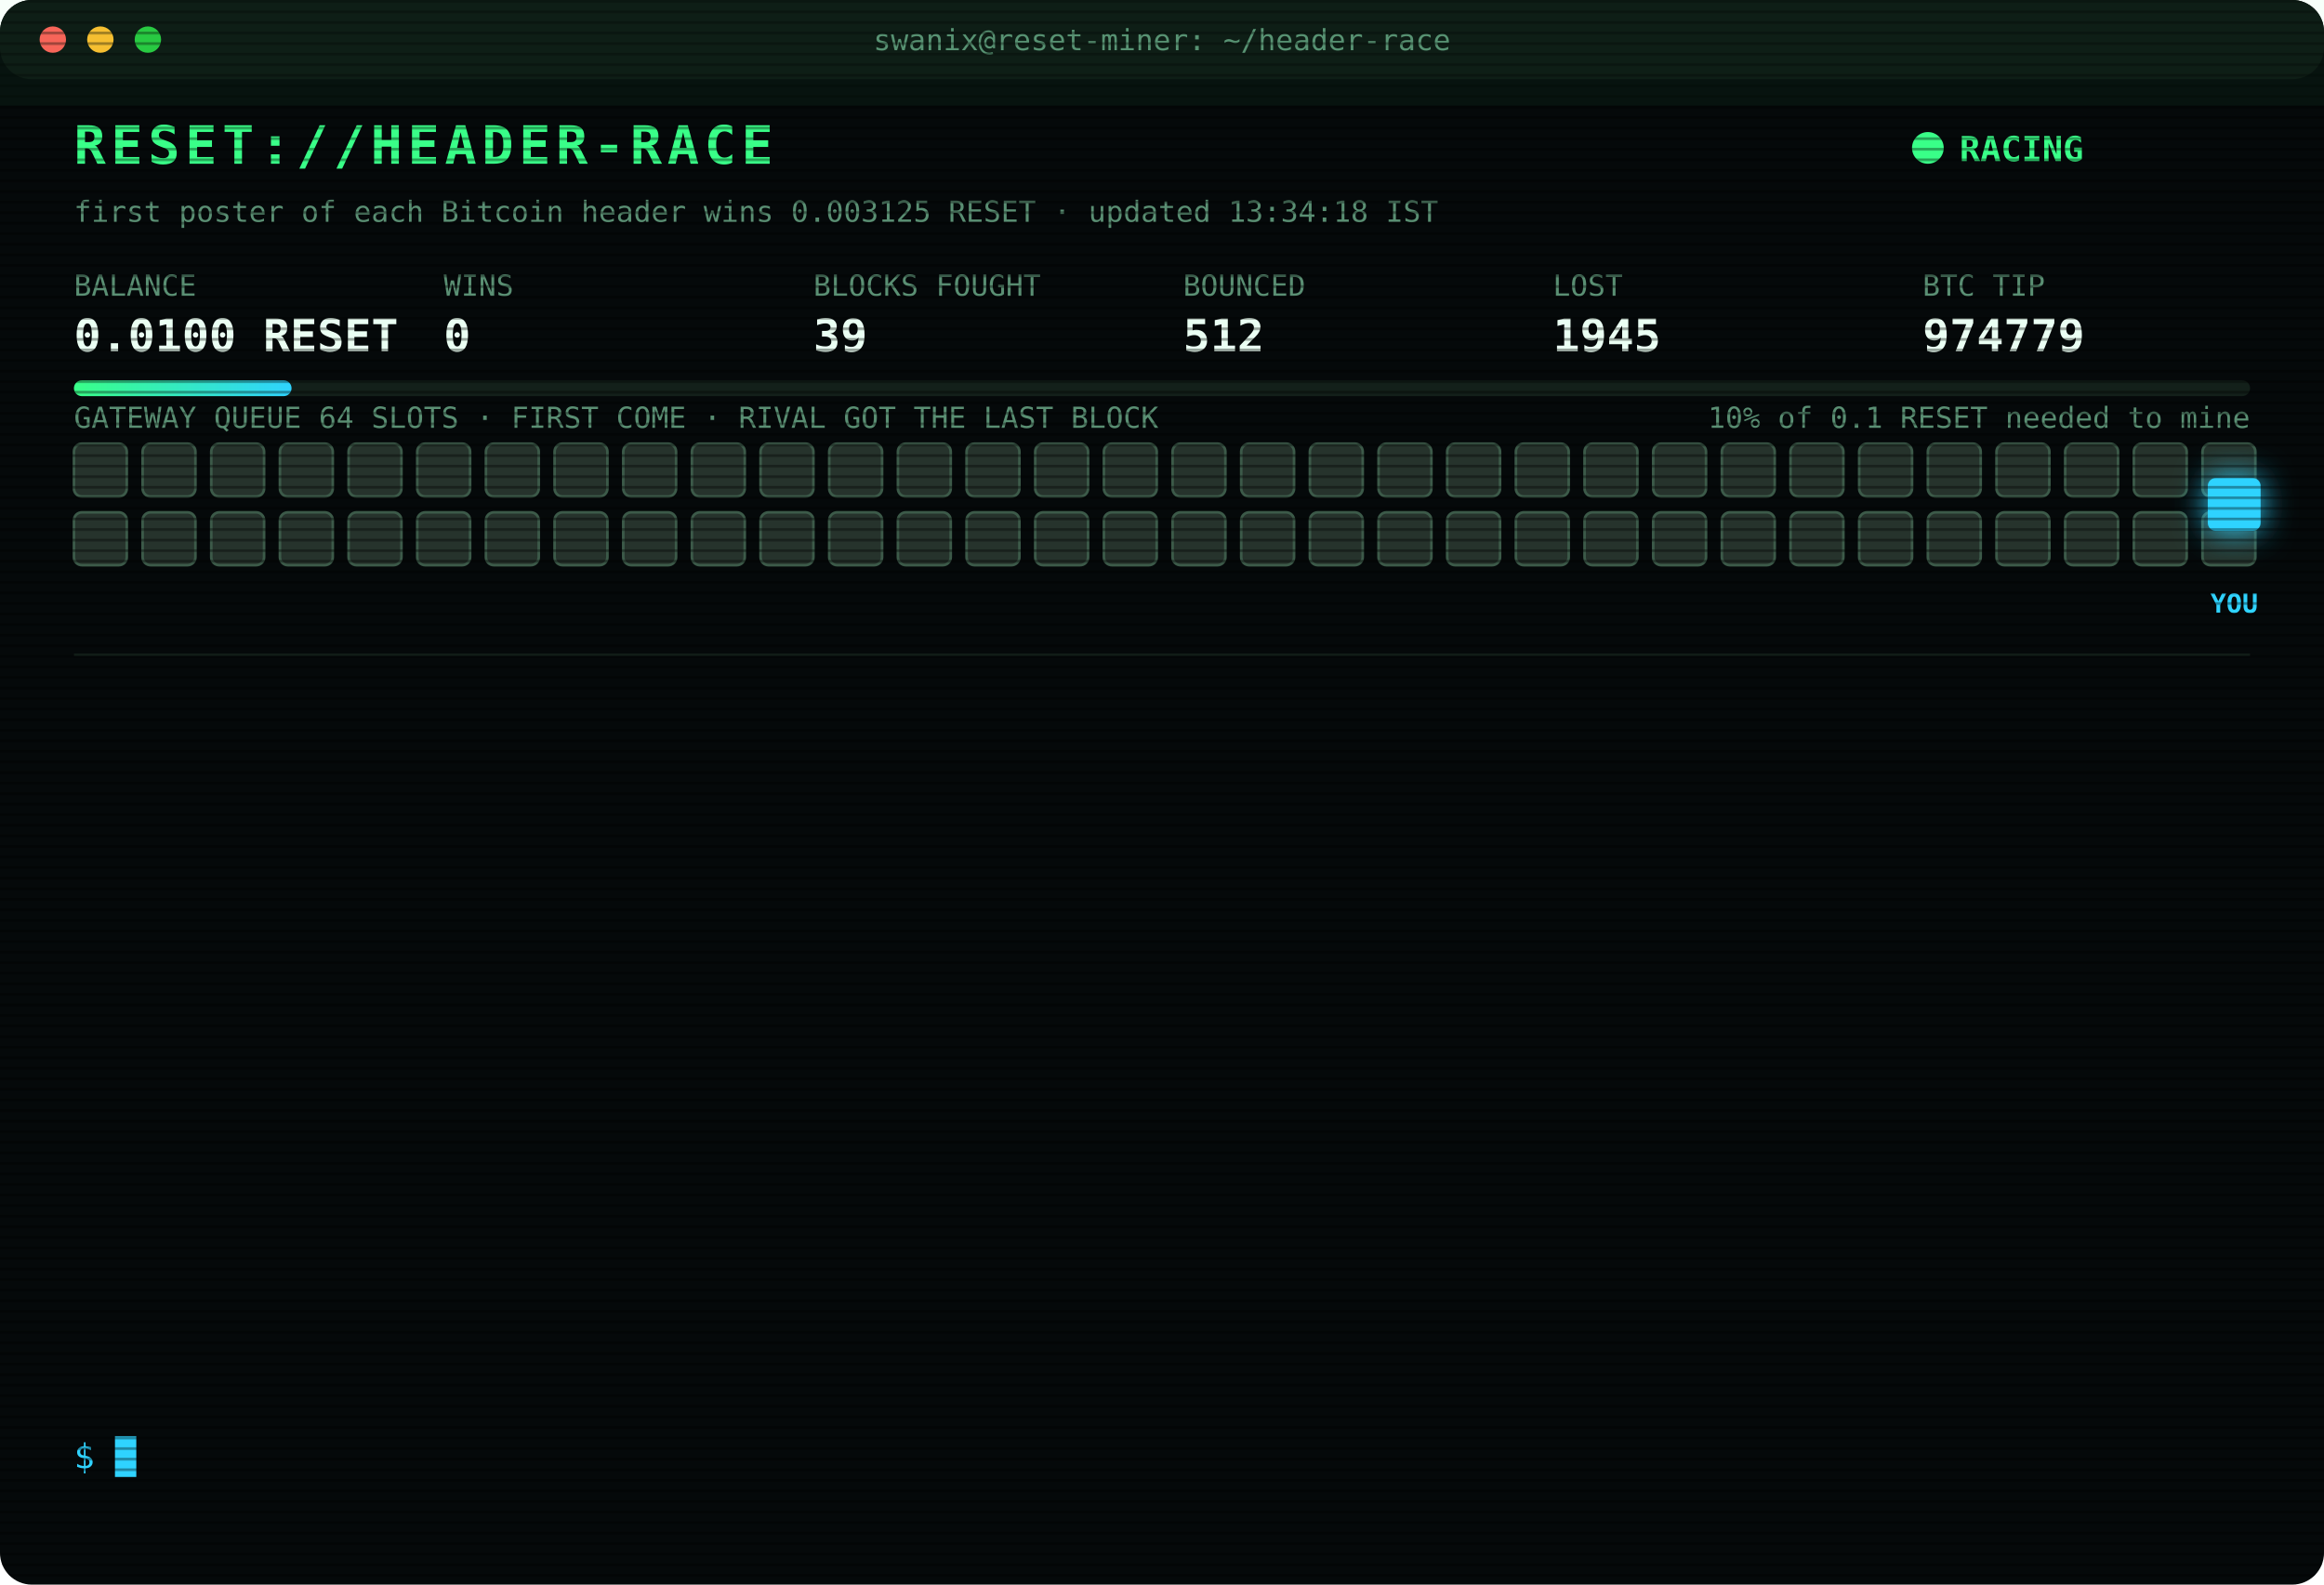
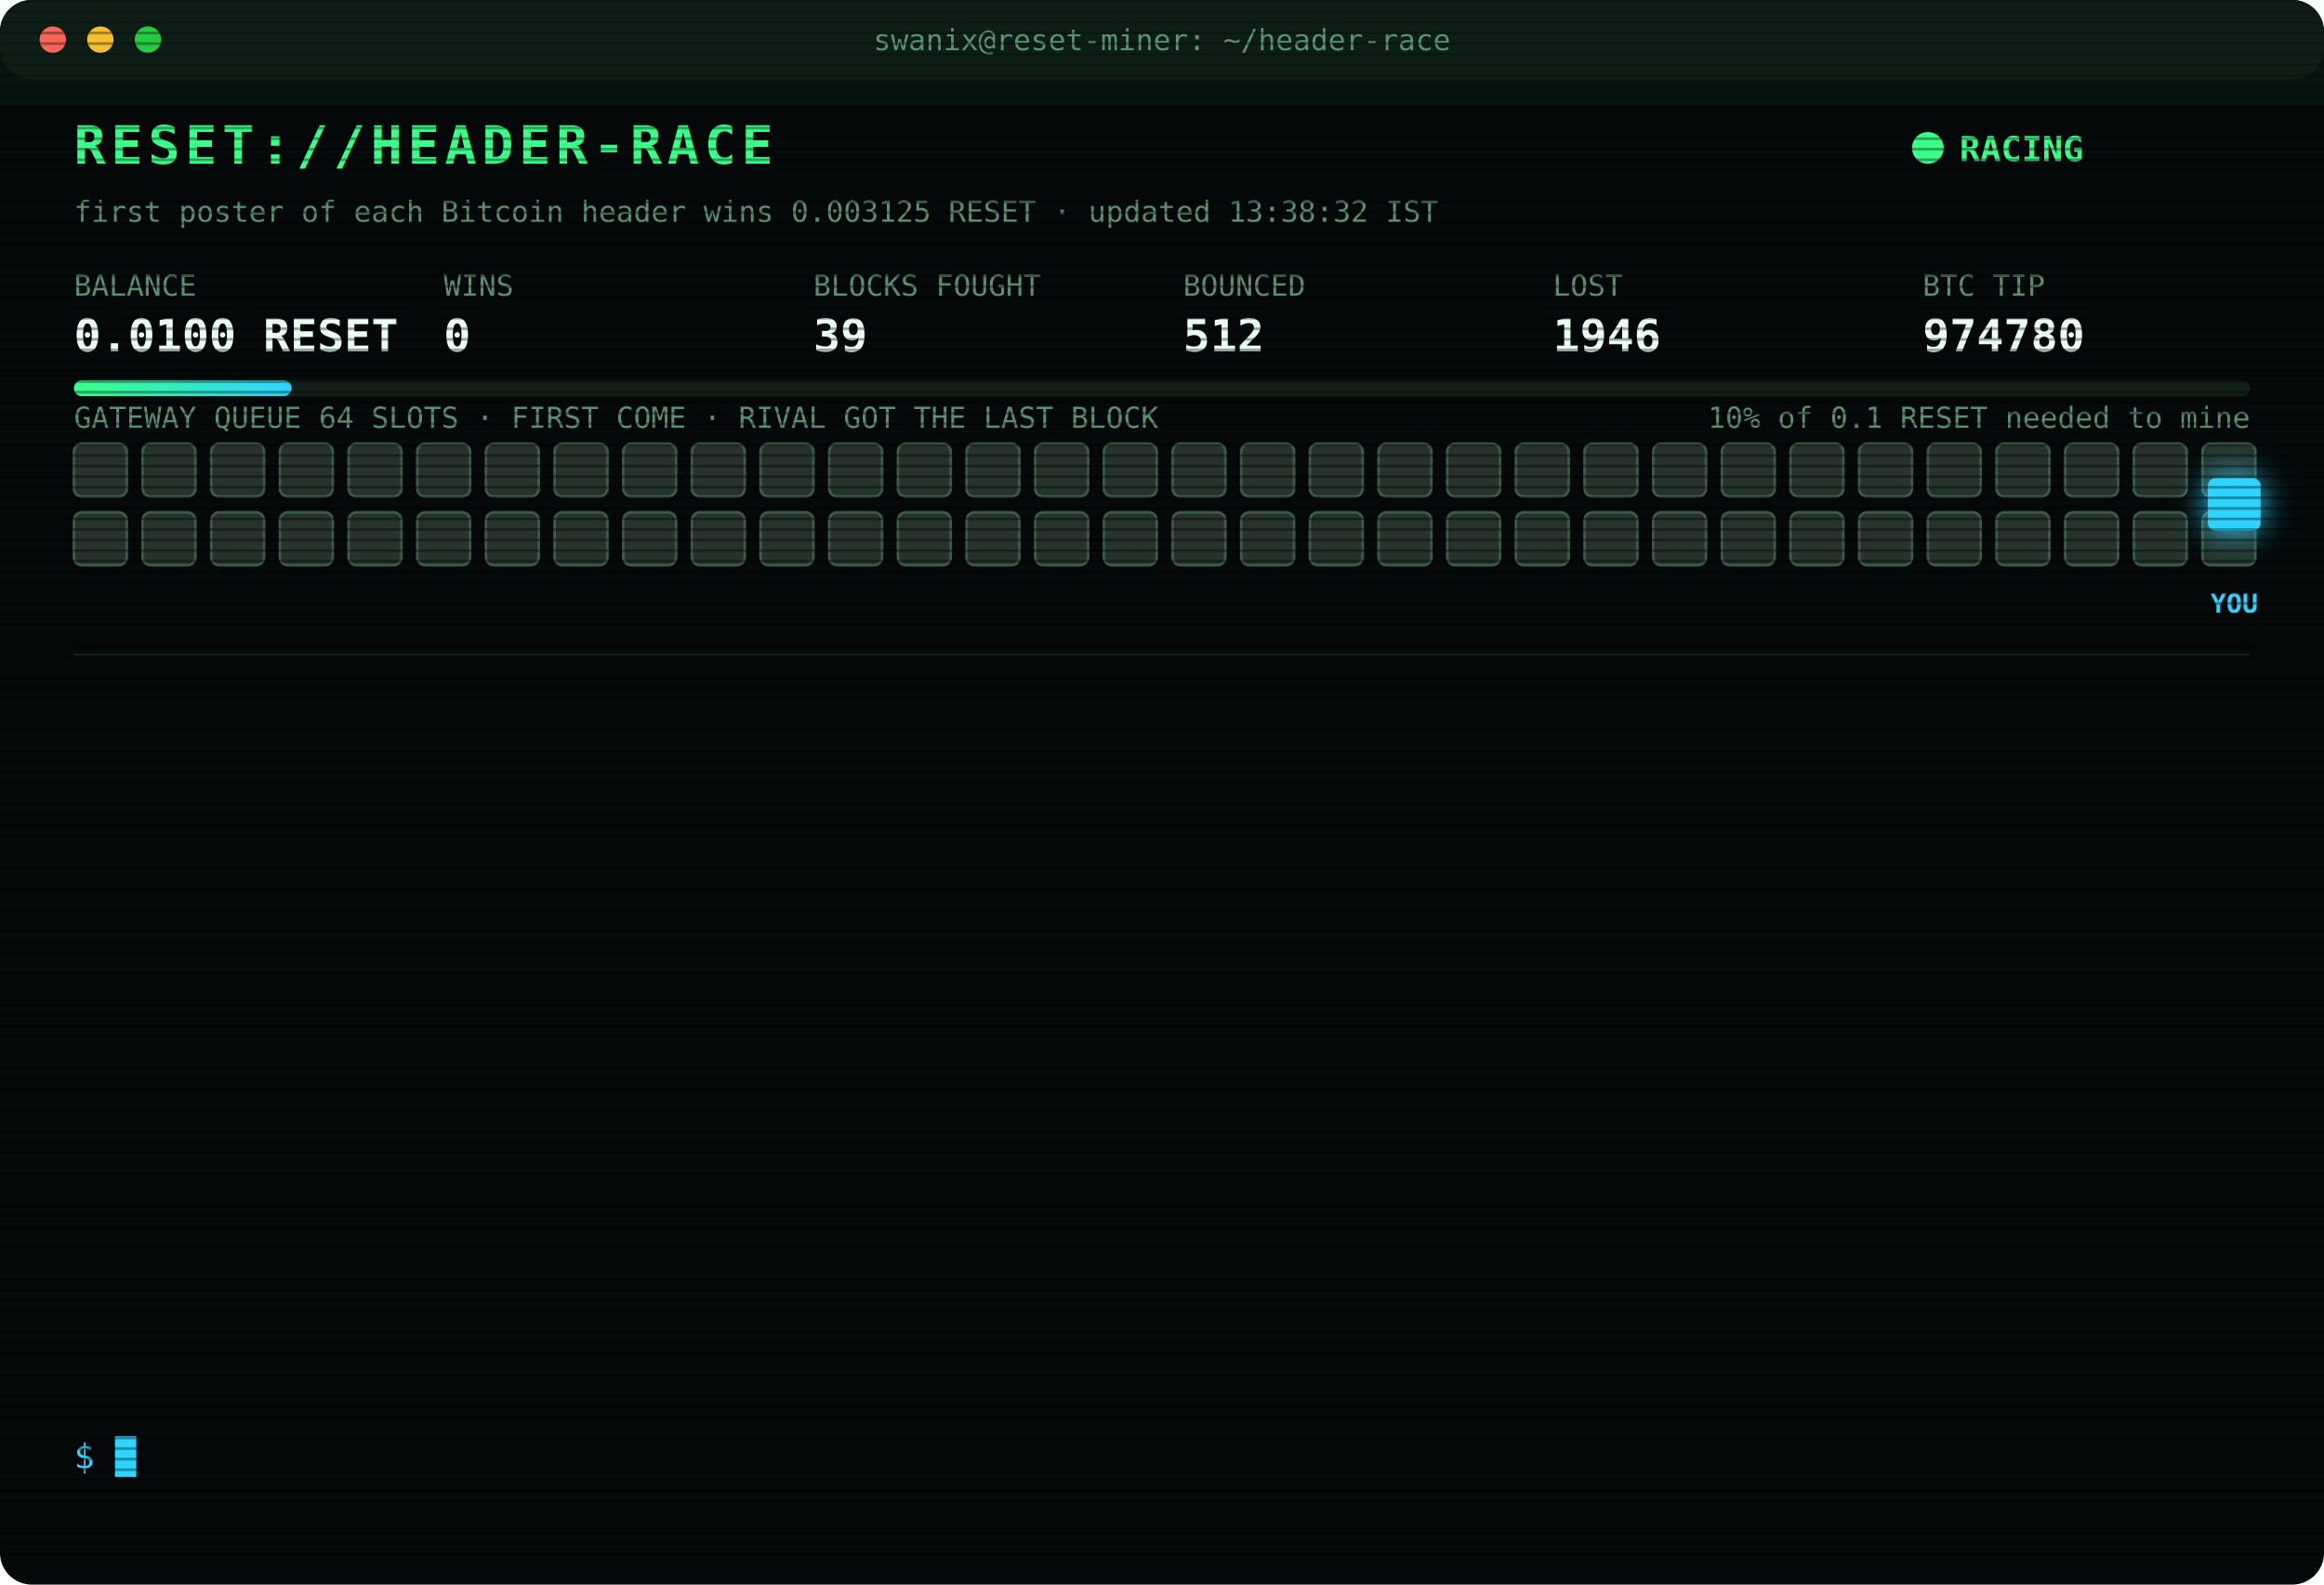
<svg xmlns="http://www.w3.org/2000/svg" width="880" height="600" viewBox="0 0 880 600" font-family="ui-monospace,SFMono-Regular,Menlo,Consolas,monospace">
  <style>
text{font-size:13px;fill:#7CFFB2}
.title{font-size:20px;font-weight:700;fill:#39FF88;letter-spacing:2px;animation:glitch 3s infinite steps(1)}
.sub{fill:#2fd3ff}.k{fill:#5a8f73;font-size:11px}.v{font-size:17px;font-weight:700;fill:#eafff3}
.ts{fill:#3f6b56}.boot{fill:#2fd3ff}.dim{fill:#5a8f73}.bad{fill:#ff4d6d}.warn{fill:#ffd23f}.mag{fill:#ff5cf0}.win{fill:#39FF88;font-weight:700}
.tag{font-size:10px;fill:#2fd3ff;font-weight:700}
.rival{fill:#26332c;stroke:#3c5a49;animation:jam 1.2s infinite alternate}
.idle{fill:#141c18;stroke:#22302a;animation:breathe 4s infinite}
.me{fill:#2fd3ff;filter:drop-shadow(0 0 6px #2fd3ff)}
.hover{animation:nudge 1.1s infinite ease-in-out}.bounce{animation:kick 1.4s infinite}
.ln{opacity:0;animation:in .4s forwards}
.cur{animation:blink 1s infinite steps(1)}
.scan{animation:scan 6s infinite linear}
.led{animation:blink 1.4s infinite}
@keyframes in{from{opacity:0;transform:translateX(-6px)}to{opacity:1;transform:none}}
@keyframes blink{50%{opacity:0}}
@keyframes jam{to{fill:#33463b}}
@keyframes breathe{50%{opacity:.4}}
@keyframes nudge{50%{transform:translateX(-10px)}}
@keyframes kick{0%,100%{transform:none}30%{transform:translateX(-14px)}55%{transform:translateX(10px) translateY(-6px)}}
@keyframes glitch{0%,92%{transform:none}93%{transform:translateX(2px);fill:#ff4d6d}95%{transform:translateX(-2px);fill:#2fd3ff}97%{transform:none}}
@keyframes scan{from{transform:translateY(-40px)}to{transform:translateY(600px)}}
</style>
  <defs>
    <pattern id="sl" width="4" height="4" patternUnits="userSpaceOnUse">
      <rect width="4" height="1" fill="#000" opacity=".35" />
    </pattern>
    <linearGradient id="bar">
      <stop offset="0" stop-color="#39FF88" />
      <stop offset="1" stop-color="#2fd3ff" />
    </linearGradient>
  </defs>
  <rect width="880" height="600" rx="12" fill="#05090a" />
  <rect width="880" height="30" rx="12" fill="#0d1512" />
  <circle cx="20" cy="15" r="5" fill="#ff5f57" />
  <circle cx="38" cy="15" r="5" fill="#febc2e" />
  <circle cx="56" cy="15" r="5" fill="#28c840" />
  <text x="440" y="19" text-anchor="middle" class="k">swanix@reset-miner: ~/header-race</text>
  <text x="28" y="62" class="title">RESET://HEADER-RACE</text>
  <circle class="led" cx="730" cy="56" r="6" fill="#39FF88" />
  <text x="742" y="61" class="win">RACING</text>
-   <text x="28" y="84" class="k">first poster of each Bitcoin header wins 0.003125 RESET · updated 13:34:18 IST</text>
+   <text x="28" y="84" class="k">first poster of each Bitcoin header wins 0.003125 RESET · updated 13:38:32 IST</text>
  <text x="28" y="112" class="k">BALANCE</text>
  <text x="28" y="133" class="v">0.0100 RESET</text>
  <text x="168" y="112" class="k">WINS</text>
  <text x="168" y="133" class="v">0</text>
  <text x="308" y="112" class="k">BLOCKS FOUGHT</text>
  <text x="308" y="133" class="v">39</text>
  <text x="448" y="112" class="k">BOUNCED</text>
  <text x="448" y="133" class="v">512</text>
  <text x="588" y="112" class="k">LOST</text>
-   <text x="588" y="133" class="v">1945</text>
+   <text x="588" y="133" class="v">1946</text>
  <text x="728" y="112" class="k">BTC TIP</text>
-   <text x="728" y="133" class="v">974779</text>
+   <text x="728" y="133" class="v">974780</text>
  <rect x="28" y="144" width="824" height="6" rx="3" fill="#13201a" />
  <rect x="28" y="144" width="82.4" height="6" rx="3" fill="url(#bar)" />
  <text x="852" y="162" text-anchor="end" class="k">10% of 0.1 RESET needed to mine</text>
  <text x="28" y="162" class="k">GATEWAY QUEUE 64 SLOTS · FIRST COME · RIVAL GOT THE LAST BLOCK</text>
  <rect class="rival" x="28" y="168" width="20" height="20" rx="3" style="animation-delay:0.00s" />
  <rect class="rival" x="54" y="168" width="20" height="20" rx="3" style="animation-delay:0.05s" />
  <rect class="rival" x="80" y="168" width="20" height="20" rx="3" style="animation-delay:0.10s" />
  <rect class="rival" x="106" y="168" width="20" height="20" rx="3" style="animation-delay:0.15s" />
  <rect class="rival" x="132" y="168" width="20" height="20" rx="3" style="animation-delay:0.20s" />
  <rect class="rival" x="158" y="168" width="20" height="20" rx="3" style="animation-delay:0.25s" />
  <rect class="rival" x="184" y="168" width="20" height="20" rx="3" style="animation-delay:0.30s" />
  <rect class="rival" x="210" y="168" width="20" height="20" rx="3" style="animation-delay:0.35s" />
  <rect class="rival" x="236" y="168" width="20" height="20" rx="3" style="animation-delay:0.40s" />
  <rect class="rival" x="262" y="168" width="20" height="20" rx="3" style="animation-delay:0.45s" />
  <rect class="rival" x="288" y="168" width="20" height="20" rx="3" style="animation-delay:0.50s" />
  <rect class="rival" x="314" y="168" width="20" height="20" rx="3" style="animation-delay:0.55s" />
  <rect class="rival" x="340" y="168" width="20" height="20" rx="3" style="animation-delay:0.60s" />
  <rect class="rival" x="366" y="168" width="20" height="20" rx="3" style="animation-delay:0.65s" />
  <rect class="rival" x="392" y="168" width="20" height="20" rx="3" style="animation-delay:0.70s" />
  <rect class="rival" x="418" y="168" width="20" height="20" rx="3" style="animation-delay:0.75s" />
  <rect class="rival" x="444" y="168" width="20" height="20" rx="3" style="animation-delay:0.80s" />
  <rect class="rival" x="470" y="168" width="20" height="20" rx="3" style="animation-delay:0.85s" />
  <rect class="rival" x="496" y="168" width="20" height="20" rx="3" style="animation-delay:0.90s" />
  <rect class="rival" x="522" y="168" width="20" height="20" rx="3" style="animation-delay:0.95s" />
  <rect class="rival" x="548" y="168" width="20" height="20" rx="3" style="animation-delay:1.00s" />
  <rect class="rival" x="574" y="168" width="20" height="20" rx="3" style="animation-delay:1.05s" />
  <rect class="rival" x="600" y="168" width="20" height="20" rx="3" style="animation-delay:1.10s" />
  <rect class="rival" x="626" y="168" width="20" height="20" rx="3" style="animation-delay:1.15s" />
  <rect class="rival" x="652" y="168" width="20" height="20" rx="3" style="animation-delay:1.20s" />
  <rect class="rival" x="678" y="168" width="20" height="20" rx="3" style="animation-delay:1.25s" />
  <rect class="rival" x="704" y="168" width="20" height="20" rx="3" style="animation-delay:1.30s" />
  <rect class="rival" x="730" y="168" width="20" height="20" rx="3" style="animation-delay:1.35s" />
  <rect class="rival" x="756" y="168" width="20" height="20" rx="3" style="animation-delay:1.40s" />
  <rect class="rival" x="782" y="168" width="20" height="20" rx="3" style="animation-delay:1.45s" />
  <rect class="rival" x="808" y="168" width="20" height="20" rx="3" style="animation-delay:1.50s" />
  <rect class="rival" x="834" y="168" width="20" height="20" rx="3" style="animation-delay:1.55s" />
  <rect class="rival" x="28" y="194" width="20" height="20" rx="3" style="animation-delay:1.60s" />
  <rect class="rival" x="54" y="194" width="20" height="20" rx="3" style="animation-delay:1.65s" />
  <rect class="rival" x="80" y="194" width="20" height="20" rx="3" style="animation-delay:1.70s" />
  <rect class="rival" x="106" y="194" width="20" height="20" rx="3" style="animation-delay:1.75s" />
  <rect class="rival" x="132" y="194" width="20" height="20" rx="3" style="animation-delay:1.80s" />
  <rect class="rival" x="158" y="194" width="20" height="20" rx="3" style="animation-delay:1.85s" />
  <rect class="rival" x="184" y="194" width="20" height="20" rx="3" style="animation-delay:1.90s" />
  <rect class="rival" x="210" y="194" width="20" height="20" rx="3" style="animation-delay:1.95s" />
  <rect class="rival" x="236" y="194" width="20" height="20" rx="3" style="animation-delay:2.00s" />
  <rect class="rival" x="262" y="194" width="20" height="20" rx="3" style="animation-delay:2.05s" />
  <rect class="rival" x="288" y="194" width="20" height="20" rx="3" style="animation-delay:2.10s" />
  <rect class="rival" x="314" y="194" width="20" height="20" rx="3" style="animation-delay:2.15s" />
  <rect class="rival" x="340" y="194" width="20" height="20" rx="3" style="animation-delay:2.20s" />
  <rect class="rival" x="366" y="194" width="20" height="20" rx="3" style="animation-delay:2.25s" />
  <rect class="rival" x="392" y="194" width="20" height="20" rx="3" style="animation-delay:2.30s" />
  <rect class="rival" x="418" y="194" width="20" height="20" rx="3" style="animation-delay:2.35s" />
  <rect class="rival" x="444" y="194" width="20" height="20" rx="3" style="animation-delay:2.40s" />
  <rect class="rival" x="470" y="194" width="20" height="20" rx="3" style="animation-delay:2.45s" />
  <rect class="rival" x="496" y="194" width="20" height="20" rx="3" style="animation-delay:2.50s" />
  <rect class="rival" x="522" y="194" width="20" height="20" rx="3" style="animation-delay:2.55s" />
  <rect class="rival" x="548" y="194" width="20" height="20" rx="3" style="animation-delay:2.60s" />
  <rect class="rival" x="574" y="194" width="20" height="20" rx="3" style="animation-delay:2.65s" />
  <rect class="rival" x="600" y="194" width="20" height="20" rx="3" style="animation-delay:2.70s" />
  <rect class="rival" x="626" y="194" width="20" height="20" rx="3" style="animation-delay:2.75s" />
  <rect class="rival" x="652" y="194" width="20" height="20" rx="3" style="animation-delay:2.80s" />
  <rect class="rival" x="678" y="194" width="20" height="20" rx="3" style="animation-delay:2.85s" />
  <rect class="rival" x="704" y="194" width="20" height="20" rx="3" style="animation-delay:2.90s" />
  <rect class="rival" x="730" y="194" width="20" height="20" rx="3" style="animation-delay:2.95s" />
  <rect class="rival" x="756" y="194" width="20" height="20" rx="3" style="animation-delay:3.00s" />
  <rect class="rival" x="782" y="194" width="20" height="20" rx="3" style="animation-delay:3.05s" />
  <rect class="rival" x="808" y="194" width="20" height="20" rx="3" style="animation-delay:3.10s" />
  <rect class="rival" x="834" y="194" width="20" height="20" rx="3" style="animation-delay:3.15s" />
  <g class="hover">
    <rect class="me" x="836" y="181" width="20" height="20" rx="3" />
    <text class="tag" x="846" y="232" text-anchor="middle">YOU</text>
  </g>
  <line x1="28" x2="852" y1="248" y2="248" stroke="#13201a" />
  <g class="ln" style="animation-delay:0.40s">
    <text x="28" y="270" class="ts">11:42:49</text>
-     <text x="104" y="270" class="mag">[??] #974768 sent, no receipt · may have landed</text>
+     <text x="104" y="270" class="bad">[LOST] #974768 taken by a rival miner</text>
  </g>
  <g class="ln" style="animation-delay:0.65s">
-     <text x="28" y="292" class="ts">11:42:49</text>
-     <text x="104" y="292" class="bad">[LOST] #974768 taken by a rival miner</text>
+     <text x="28" y="292" class="ts">11:46:24</text>
+     <text x="104" y="292" class="bad">[LOST] #974769 taken by a rival miner</text>
  </g>
  <g class="ln" style="animation-delay:0.90s">
-     <text x="28" y="314" class="ts">11:46:24</text>
-     <text x="104" y="314" class="bad">[LOST] #974769 taken by a rival miner</text>
+     <text x="28" y="314" class="ts">12:14:58</text>
+     <text x="104" y="314" class="bad">[LOST] #974771 taken by a rival miner</text>
  </g>
  <g class="ln" style="animation-delay:1.15s">
-     <text x="28" y="336" class="ts">12:14:58</text>
-     <text x="104" y="336" class="bad">[LOST] #974771 taken by a rival miner</text>
+     <text x="28" y="336" class="ts">12:26:26</text>
+     <text x="104" y="336" class="bad">[LOST] #974772 taken by a rival miner</text>
  </g>
  <g class="ln" style="animation-delay:1.40s">
-     <text x="28" y="358" class="ts">12:26:26</text>
-     <text x="104" y="358" class="bad">[LOST] #974772 taken by a rival miner</text>
+     <text x="28" y="358" class="ts">12:29:15</text>
+     <text x="104" y="358" class="bad">[LOST] #974773 taken by a rival miner</text>
  </g>
  <g class="ln" style="animation-delay:1.65s">
-     <text x="28" y="380" class="ts">12:29:15</text>
-     <text x="104" y="380" class="bad">[LOST] #974773 taken by a rival miner</text>
+     <text x="28" y="380" class="ts">12:35:12</text>
+     <text x="104" y="380" class="bad">[LOST] #974774 taken by a rival miner</text>
  </g>
  <g class="ln" style="animation-delay:1.90s">
-     <text x="28" y="402" class="ts">12:35:12</text>
-     <text x="104" y="402" class="bad">[LOST] #974774 taken by a rival miner</text>
+     <text x="28" y="402" class="ts">12:41:20</text>
+     <text x="104" y="402" class="bad">[LOST] #974775 taken by a rival miner</text>
  </g>
  <g class="ln" style="animation-delay:2.15s">
-     <text x="28" y="424" class="ts">12:41:20</text>
-     <text x="104" y="424" class="bad">[LOST] #974775 taken by a rival miner</text>
+     <text x="28" y="424" class="ts">12:53:47</text>
+     <text x="104" y="424" class="bad">[LOST] #974776 taken by a rival miner</text>
  </g>
  <g class="ln" style="animation-delay:2.40s">
-     <text x="28" y="446" class="ts">12:53:47</text>
-     <text x="104" y="446" class="bad">[LOST] #974776 taken by a rival miner</text>
+     <text x="28" y="446" class="ts">13:14:04</text>
+     <text x="104" y="446" class="bad">[LOST] #974777 taken by a rival miner</text>
  </g>
  <g class="ln" style="animation-delay:2.65s">
-     <text x="28" y="468" class="ts">13:14:04</text>
-     <text x="104" y="468" class="bad">[LOST] #974777 taken by a rival miner</text>
+     <text x="28" y="468" class="ts">13:25:50</text>
+     <text x="104" y="468" class="dim">[STINT END] calls 764 · wins 0</text>
  </g>
  <g class="ln" style="animation-delay:2.90s">
-     <text x="28" y="490" class="ts">13:25:50</text>
-     <text x="104" y="490" class="dim">[STINT END] calls 764 · wins 0</text>
+     <text x="28" y="490" class="ts">13:30:27</text>
+     <text x="104" y="490" class="boot">[BOOT] racer v3 online · 3 feeds · stint 340m</text>
  </g>
  <g class="ln" style="animation-delay:3.15s">
-     <text x="28" y="512" class="ts">13:30:27</text>
-     <text x="104" y="512" class="boot">[BOOT] racer v3 online · 3 feeds · stint 340m</text>
+     <text x="28" y="512" class="ts">13:34:18</text>
+     <text x="104" y="512" class="bad">[LOST] #974779 taken by a rival miner</text>
  </g>
  <g class="ln" style="animation-delay:3.40s">
-     <text x="28" y="534" class="ts">13:34:18</text>
-     <text x="104" y="534" class="bad">[LOST] #974779 taken by a rival miner</text>
+     <text x="28" y="534" class="ts">13:38:32</text>
+     <text x="104" y="534" class="bad">[LOST] #974780 taken by a rival miner</text>
  </g>
  <text x="28" y="556" class="sub">$ <tspan class="cur">█</tspan>
  </text>
  <rect width="880" height="600" rx="12" fill="url(#sl)" pointer-events="none" />
  <rect class="scan" width="880" height="40" fill="#39FF88" opacity=".04" />
</svg>
